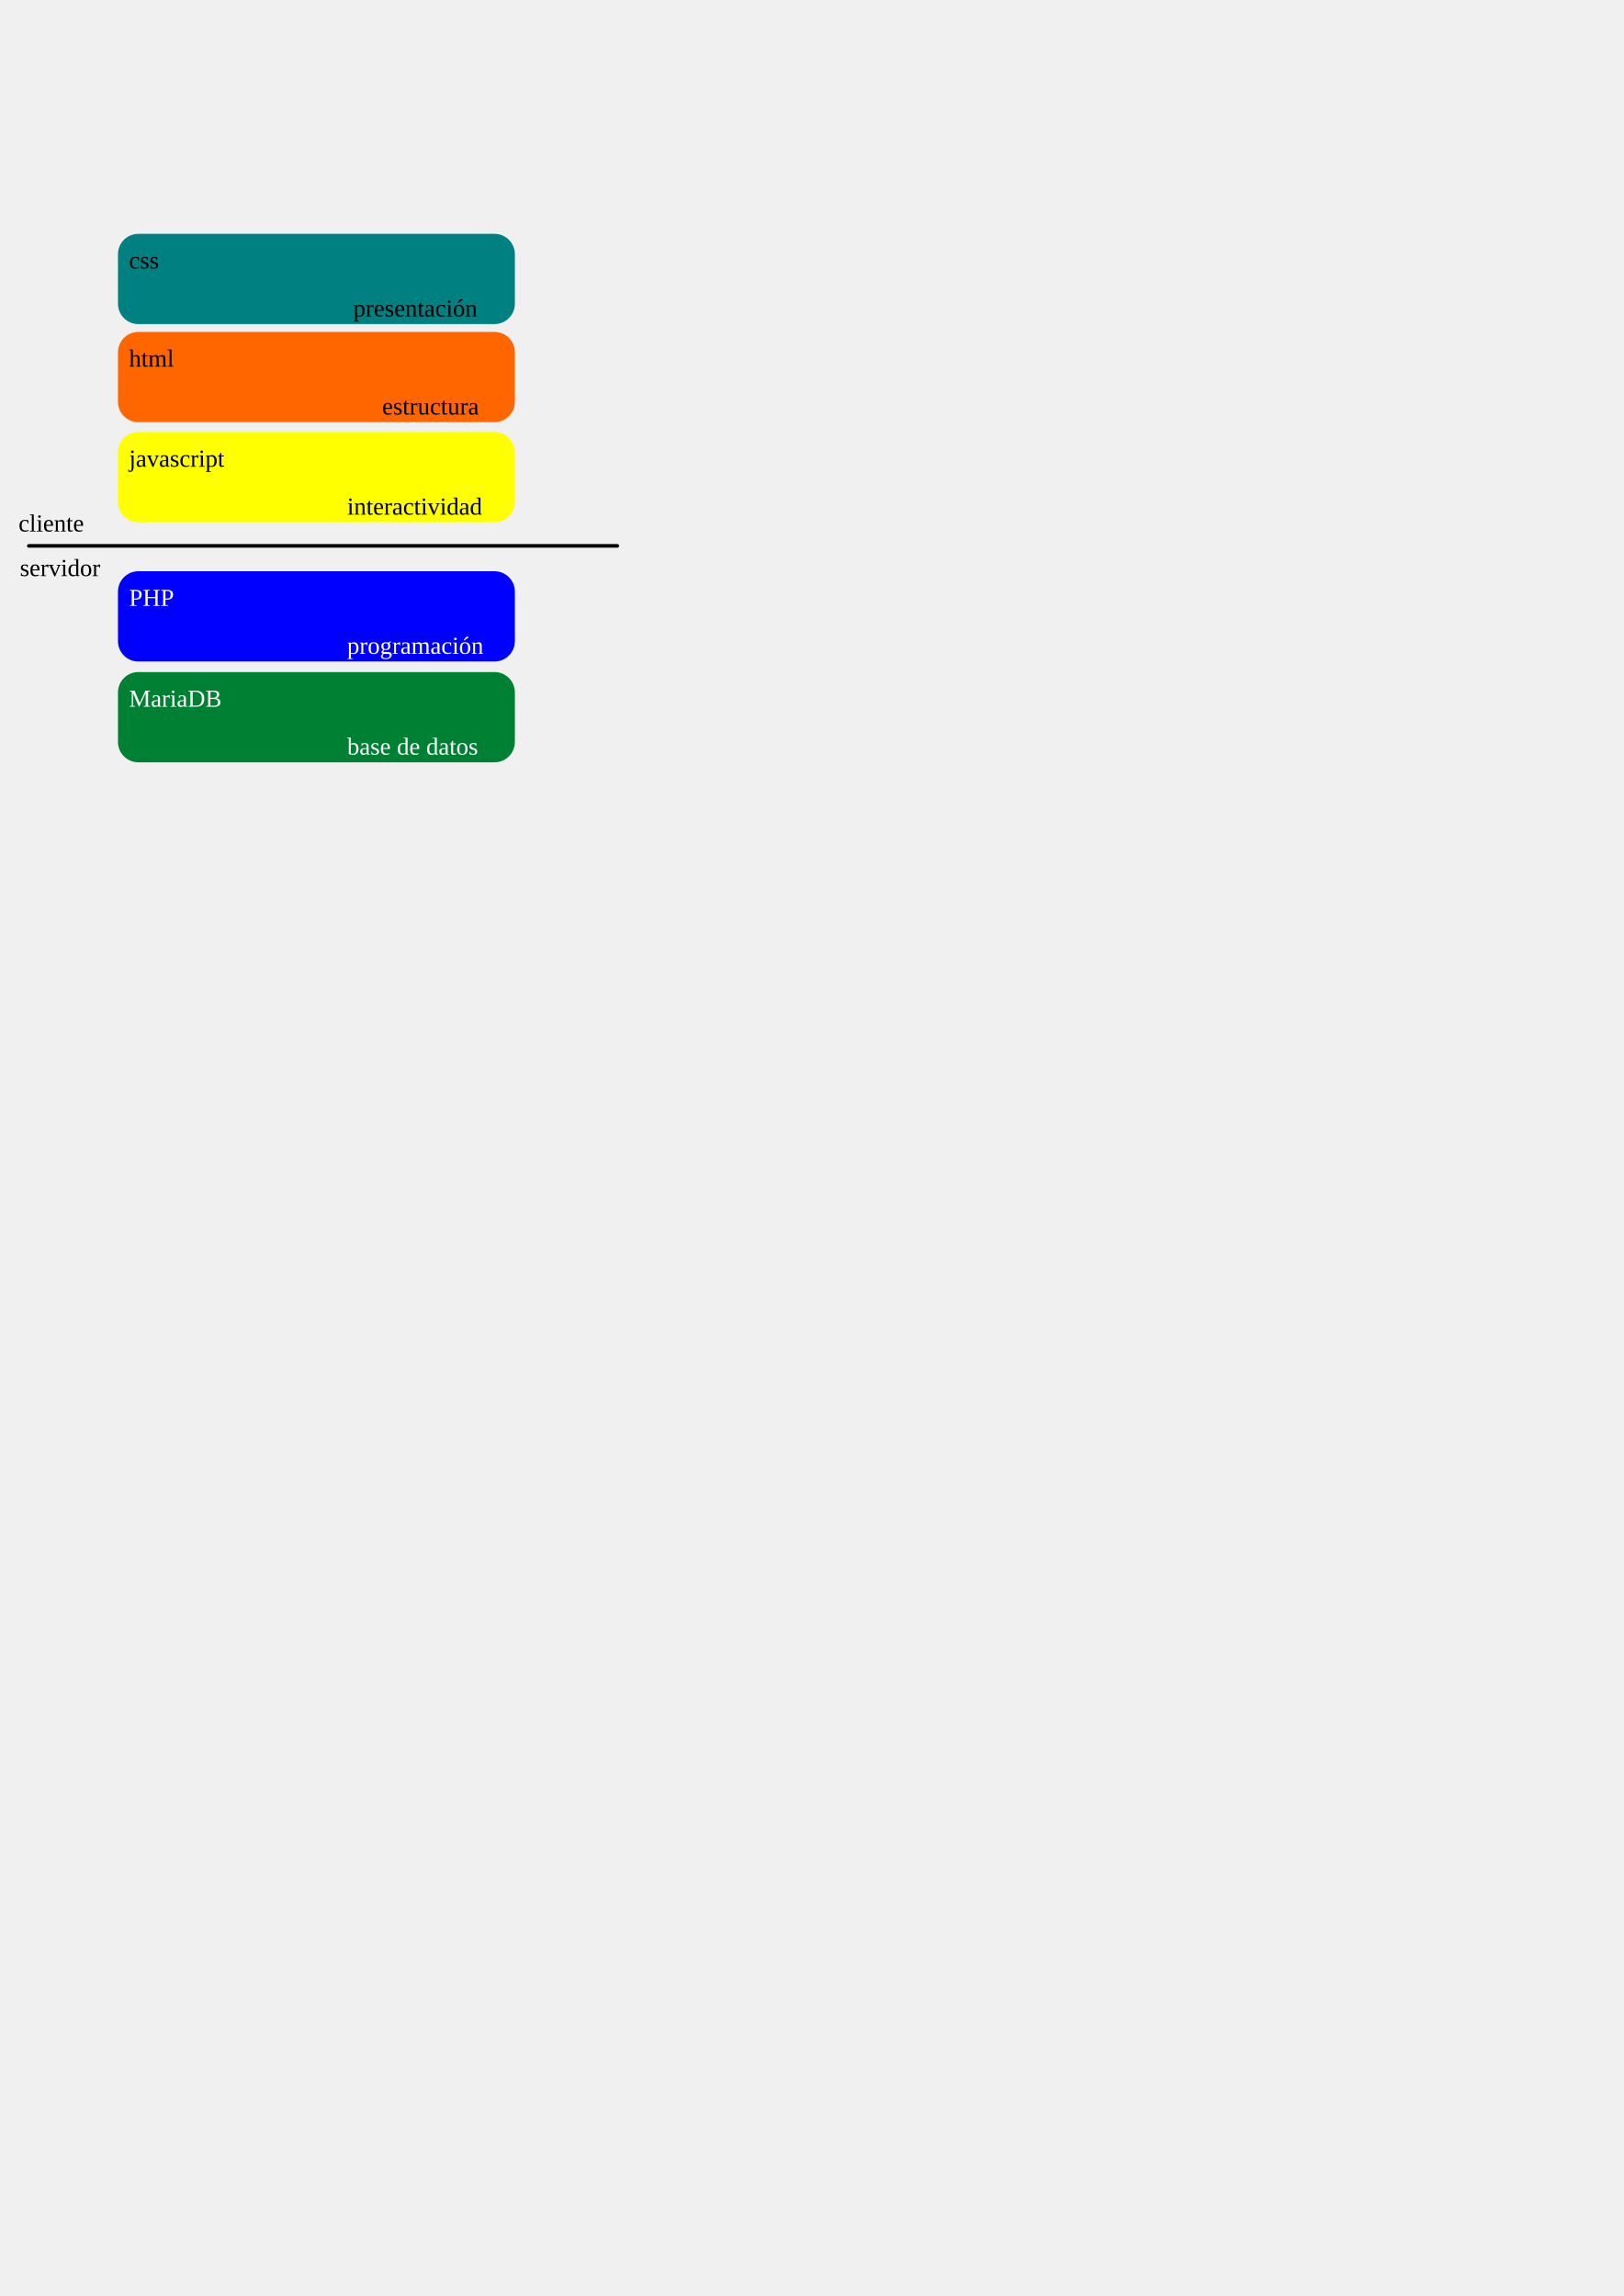
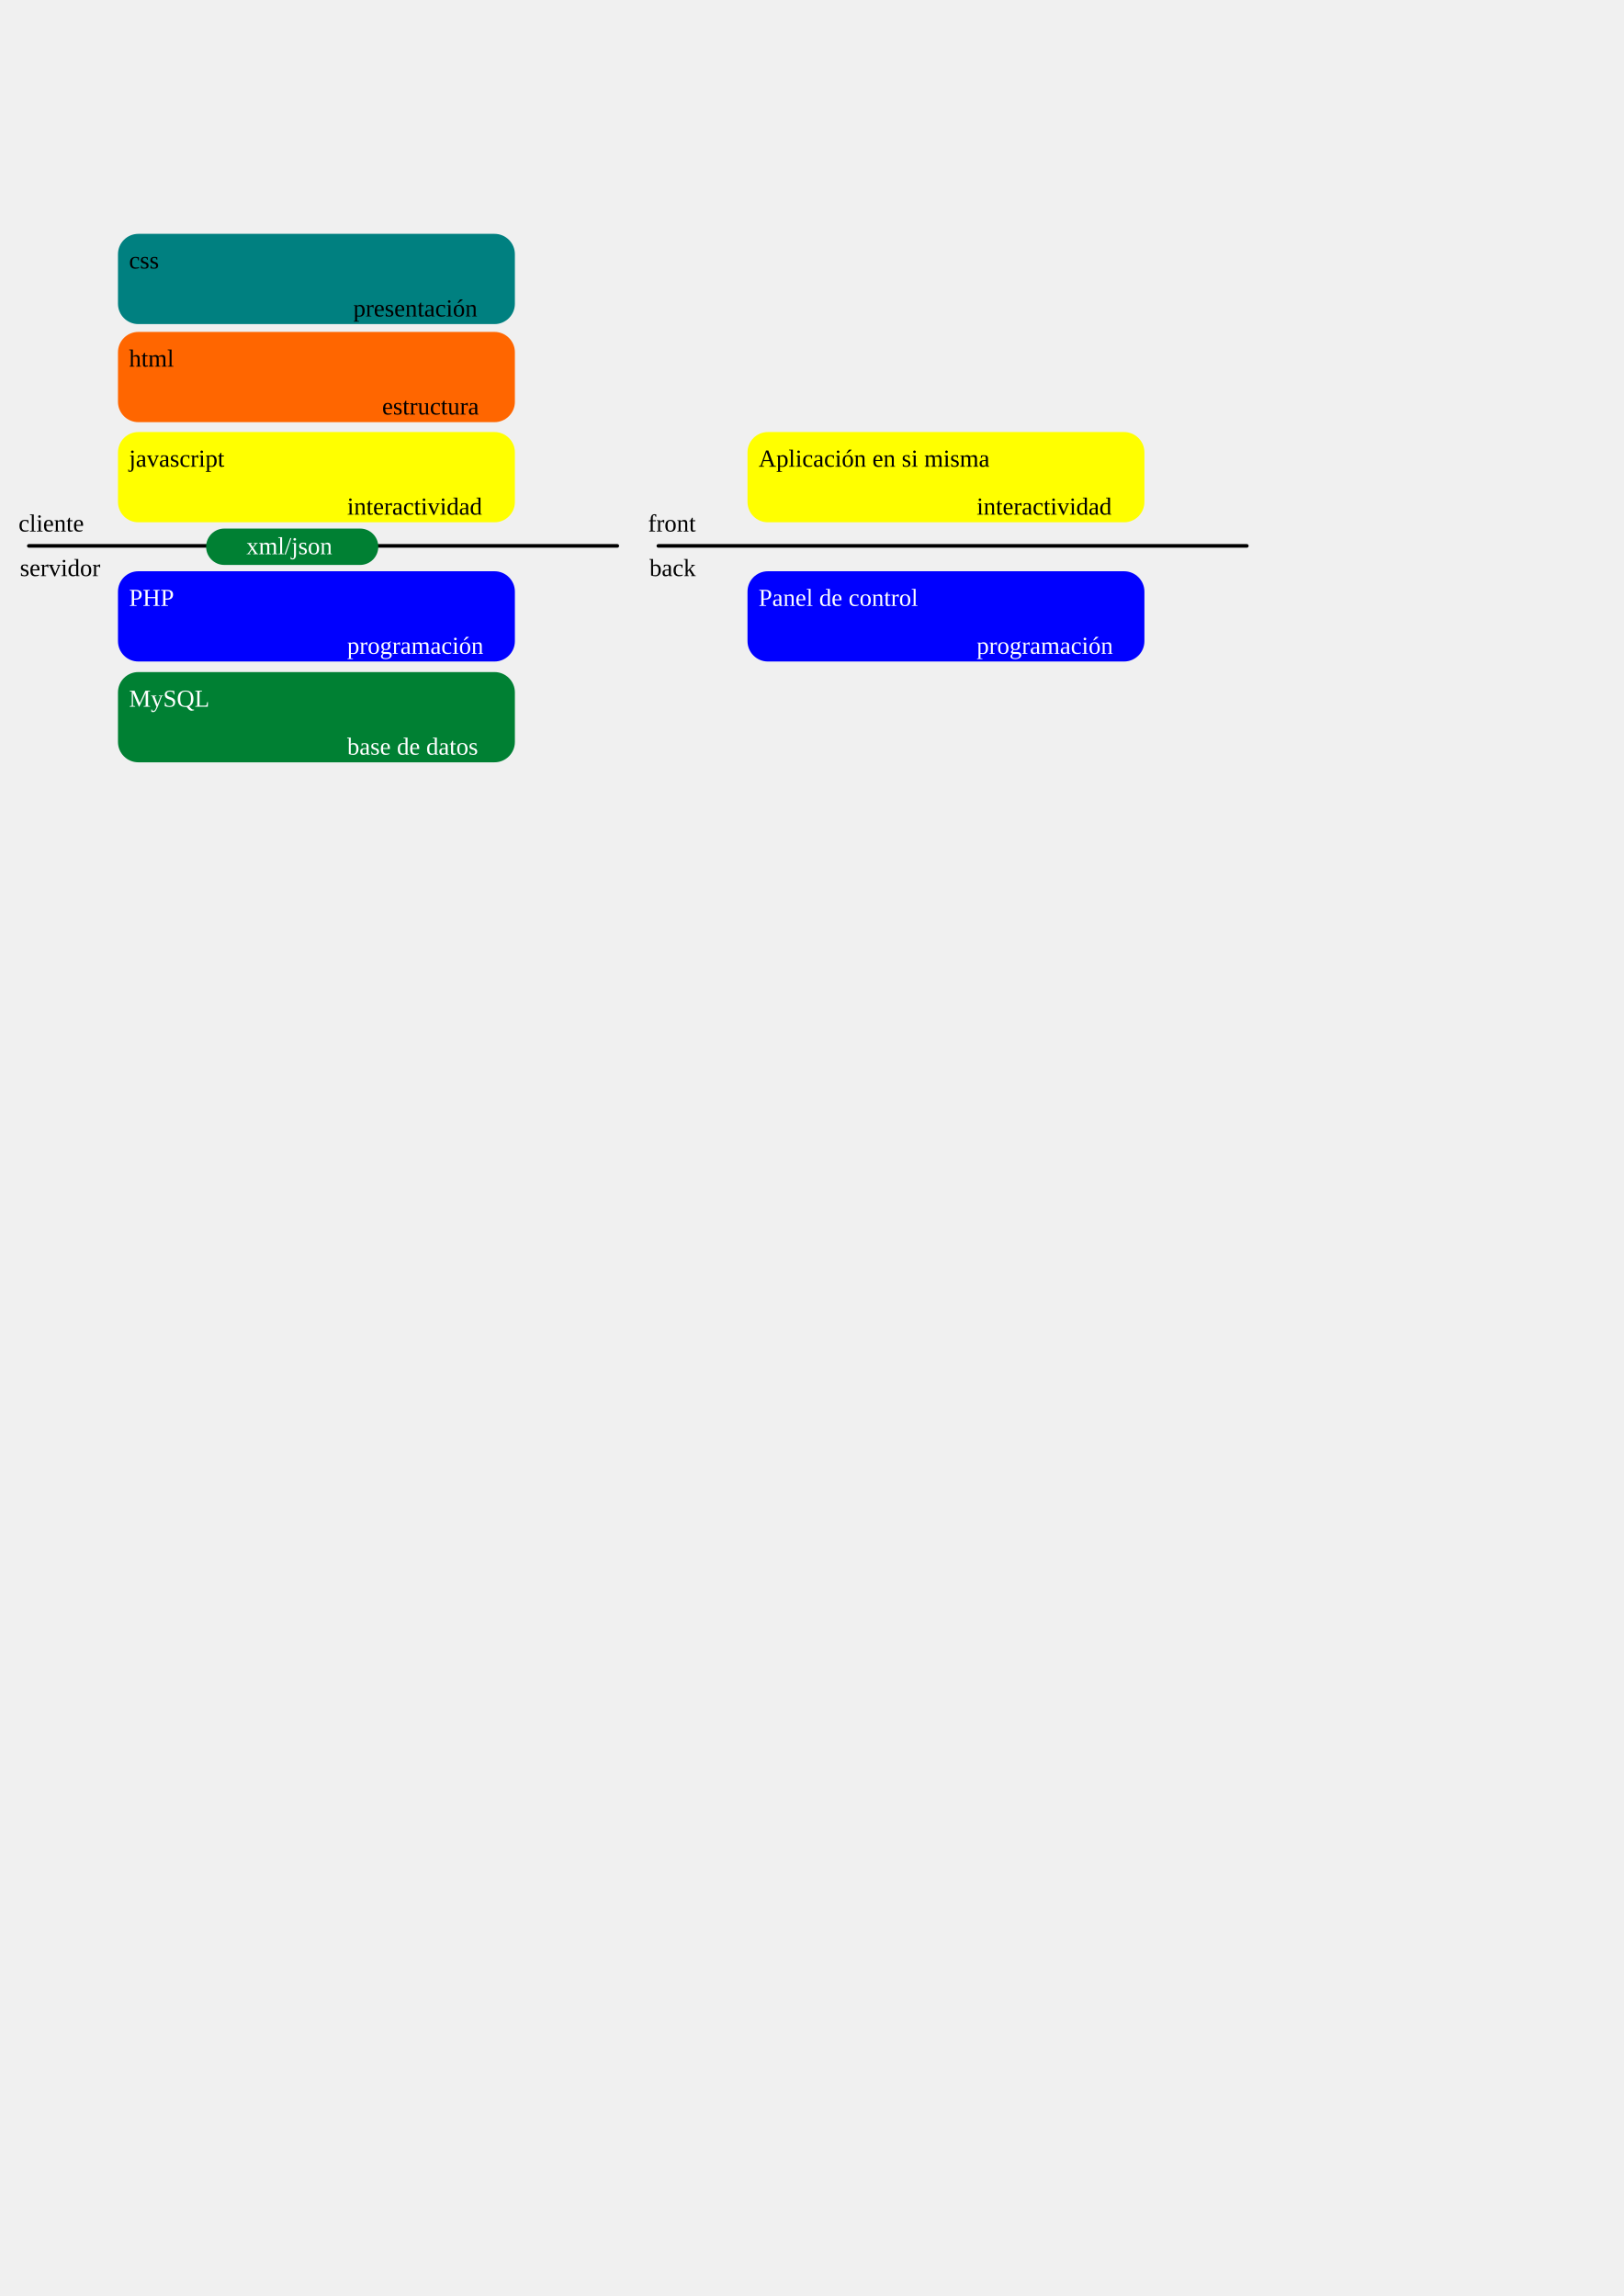
<svg xmlns="http://www.w3.org/2000/svg" width="210mm" height="297mm" viewBox="0 0 210 297" version="1.1" id="svg5">
  <defs id="defs2" />
  <g id="layer1">
    <rect style="opacity:1;fill:#ff6600;stroke:none;stroke-width:5.665;stroke-linecap:round;stroke-linejoin:round" id="rect788" width="51.334" height="11.674" x="15.258" y="42.935" ry="2.635" />
    <text xml:space="preserve" style="font-size:3.175px;opacity:1;fill:#000000;stroke:none;stroke-width:5.665;stroke-linecap:round;stroke-linejoin:round" x="16.685" y="47.422" id="text896">
      <tspan id="tspan894" style="fill:#000000;stroke-width:5.665" x="16.685" y="47.422">html</tspan>
    </text>
    <text xml:space="preserve" style="font-size:3.175px;fill:#000000;stroke:none;stroke-width:5.665;stroke-linecap:round;stroke-linejoin:round" x="49.423" y="53.618" id="text896-9">
      <tspan id="tspan894-5" style="fill:#000000;stroke-width:5.665" x="49.423" y="53.618">estructura</tspan>
    </text>
    <rect style="opacity:1;fill:#008080;stroke:none;stroke-width:5.665;stroke-linecap:round;stroke-linejoin:round" id="rect1908" width="51.334" height="11.674" x="15.258" y="30.25" ry="2.635" />
    <text xml:space="preserve" style="font-size:3.175px;opacity:1;fill:#000000;stroke:none;stroke-width:5.665;stroke-linecap:round;stroke-linejoin:round" x="16.685" y="34.736" id="text1912">
      <tspan id="tspan1910" style="fill:#000000;stroke-width:5.665" x="16.685" y="34.736">css</tspan>
    </text>
    <text xml:space="preserve" style="font-size:3.175px;fill:#000000;stroke:none;stroke-width:5.665;stroke-linecap:round;stroke-linejoin:round" x="45.697" y="40.933" id="text1916">
      <tspan id="tspan1914" style="fill:#000000;stroke-width:5.665" x="45.697" y="40.933">presentación</tspan>
    </text>
    <rect style="opacity:1;fill:#ffff00;stroke:none;stroke-width:5.665;stroke-linecap:round;stroke-linejoin:round" id="rect4198" width="51.334" height="11.674" x="15.258" y="55.887" ry="2.635" />
    <text xml:space="preserve" style="font-size:3.175px;opacity:1;fill:#000000;stroke:none;stroke-width:5.665;stroke-linecap:round;stroke-linejoin:round" x="16.685" y="60.373" id="text4202">
      <tspan id="tspan4200" style="fill:#000000;stroke-width:5.665" x="16.685" y="60.373">javascript</tspan>
    </text>
    <text xml:space="preserve" style="font-size:3.175px;fill:#000000;stroke:none;stroke-width:5.665;stroke-linecap:round;stroke-linejoin:round" x="44.899" y="66.57" id="text4206">
      <tspan id="tspan4204" style="fill:#000000;stroke-width:5.665" x="44.899" y="66.57">interactividad</tspan>
    </text>
    <path style="opacity:1;fill:#ffff00;stroke:#000000;stroke-width:0.465;stroke-linecap:round;stroke-linejoin:round;stroke-dasharray:none;stroke-opacity:1" d="M 3.726,70.613 H 79.839" id="path4988" />
    <text xml:space="preserve" style="font-size:3.175px;opacity:1;fill:#000000;stroke:none;stroke-width:0.465;stroke-linecap:round;stroke-linejoin:round;stroke-dasharray:none;stroke-opacity:1" x="2.395" y="68.75" id="text5044">
      <tspan id="tspan5042" style="fill:#000000;stroke:none;stroke-width:0.465" x="2.395" y="68.75">cliente</tspan>
    </text>
    <text xml:space="preserve" style="font-size:3.175px;opacity:1;fill:#000000;stroke:none;stroke-width:0.465;stroke-linecap:round;stroke-linejoin:round;stroke-dasharray:none;stroke-opacity:1" x="2.573" y="74.516" id="text5774">
      <tspan id="tspan5772" style="fill:#000000;stroke:none;stroke-width:0.465" x="2.573" y="74.516">servidor</tspan>
    </text>
    <rect style="opacity:1;fill:#0000ff;stroke:none;stroke-width:5.665;stroke-linecap:round;stroke-linejoin:round" id="rect5776" width="51.334" height="11.674" x="15.258" y="73.895" ry="2.635" />
    <text xml:space="preserve" style="font-size:3.175px;opacity:1;fill:#ffffff;stroke:none;stroke-width:5.665;stroke-linecap:round;stroke-linejoin:round" x="16.685" y="78.381" id="text5780">
      <tspan id="tspan5778" style="fill:#ffffff;stroke-width:5.665" x="16.685" y="78.381">PHP</tspan>
    </text>
    <text xml:space="preserve" style="font-size:3.175px;fill:#ffffff;stroke:none;stroke-width:5.665;stroke-linecap:round;stroke-linejoin:round" x="44.899" y="84.578" id="text5784">
      <tspan id="tspan5782" style="fill:#ffffff;stroke-width:5.665" x="44.899" y="84.578">programación</tspan>
    </text>
    <rect style="opacity:1;fill:#008033;stroke:none;stroke-width:5.665;stroke-linecap:round;stroke-linejoin:round" id="rect5786" width="51.334" height="11.674" x="15.258" y="86.935" ry="2.635" />
    <text xml:space="preserve" style="font-size:3.175px;opacity:1;fill:#ffffff;stroke:none;stroke-width:5.665;stroke-linecap:round;stroke-linejoin:round" x="16.685" y="91.422" id="text5790">
-       <tspan id="tspan5788" style="fill:#ffffff;stroke-width:5.665" x="16.685" y="91.422">MariaDB</tspan>
+       <tspan id="tspan5788" style="fill:#ffffff;stroke-width:5.665" x="16.685" y="91.422">MySQL</tspan>
    </text>
    <text xml:space="preserve" style="font-size:3.175px;fill:#ffffff;stroke:none;stroke-width:5.665;stroke-linecap:round;stroke-linejoin:round" x="44.899" y="97.618" id="text5794">
      <tspan id="tspan5792" style="fill:#ffffff;stroke-width:5.665" x="44.899" y="97.618">base de datos</tspan>
    </text>
+     <rect style="opacity:1;fill:#ffff00;stroke:none;stroke-width:5.665;stroke-linecap:round;stroke-linejoin:round" id="rect10390" width="51.334" height="11.674" x="96.678" y="55.887" ry="2.635" />
+     <text xml:space="preserve" style="font-size:3.175px;opacity:1;fill:#000000;stroke:none;stroke-width:5.665;stroke-linecap:round;stroke-linejoin:round" x="98.105" y="60.373" id="text10394">
+       <tspan id="tspan10392" style="fill:#000000;stroke-width:5.665" x="98.105" y="60.373">Aplicación en si misma</tspan>
+     </text>
+     <text xml:space="preserve" style="font-size:3.175px;fill:#000000;stroke:none;stroke-width:5.665;stroke-linecap:round;stroke-linejoin:round" x="126.319" y="66.57" id="text10398">
+       <tspan id="tspan10396" style="fill:#000000;stroke-width:5.665" x="126.319" y="66.57">interactividad</tspan>
+     </text>
+     <path style="opacity:1;fill:#ffff00;stroke:#000000;stroke-width:0.465;stroke-linecap:round;stroke-linejoin:round;stroke-dasharray:none;stroke-opacity:1" d="M 85.146,70.613 H 161.259" id="path10400" />
+     <text xml:space="preserve" style="font-size:3.175px;opacity:1;fill:#000000;stroke:none;stroke-width:0.465;stroke-linecap:round;stroke-linejoin:round;stroke-dasharray:none;stroke-opacity:1" x="83.815" y="68.75" id="text10404">
+       <tspan id="tspan10402" style="fill:#000000;stroke:none;stroke-width:0.465" x="83.815" y="68.75">front</tspan>
+     </text>
+     <text xml:space="preserve" style="font-size:3.175px;opacity:1;fill:#000000;stroke:none;stroke-width:0.465;stroke-linecap:round;stroke-linejoin:round;stroke-dasharray:none;stroke-opacity:1" x="83.993" y="74.516" id="text10408">
+       <tspan id="tspan10406" style="fill:#000000;stroke:none;stroke-width:0.465" x="83.993" y="74.516">back</tspan>
+     </text>
+     <rect style="opacity:1;fill:#0000ff;stroke:none;stroke-width:5.665;stroke-linecap:round;stroke-linejoin:round" id="rect10410" width="51.334" height="11.674" x="96.678" y="73.895" ry="2.635" />
+     <text xml:space="preserve" style="font-size:3.175px;opacity:1;fill:#ffffff;stroke:none;stroke-width:5.665;stroke-linecap:round;stroke-linejoin:round" x="98.105" y="78.381" id="text10414">
+       <tspan id="tspan10412" style="fill:#ffffff;stroke-width:5.665" x="98.105" y="78.381">Panel de control</tspan>
+     </text>
+     <text xml:space="preserve" style="font-size:3.175px;fill:#ffffff;stroke:none;stroke-width:5.665;stroke-linecap:round;stroke-linejoin:round" x="126.319" y="84.578" id="text10418">
+       <tspan id="tspan10416" style="fill:#ffffff;stroke-width:5.665" x="126.319" y="84.578">programación</tspan>
+     </text>
+     <rect style="opacity:1;fill:#008033;stroke:none;stroke-width:0.465;stroke-linecap:round;stroke-linejoin:round;stroke-dasharray:none;stroke-opacity:1" id="rect10526" width="22.268" height="4.705" x="26.659" y="68.373" ry="2.352" />
+     <text xml:space="preserve" style="font-size:3.175px;opacity:1;fill:#008033;stroke:none;stroke-width:0.465;stroke-linecap:round;stroke-linejoin:round;stroke-dasharray:none;stroke-opacity:1" x="31.865" y="71.697" id="text10530">
+       <tspan id="tspan10528" style="fill:#ffffff;stroke-width:0.465" x="31.865" y="71.697">xml/json</tspan>
+     </text>
  </g>
</svg>
